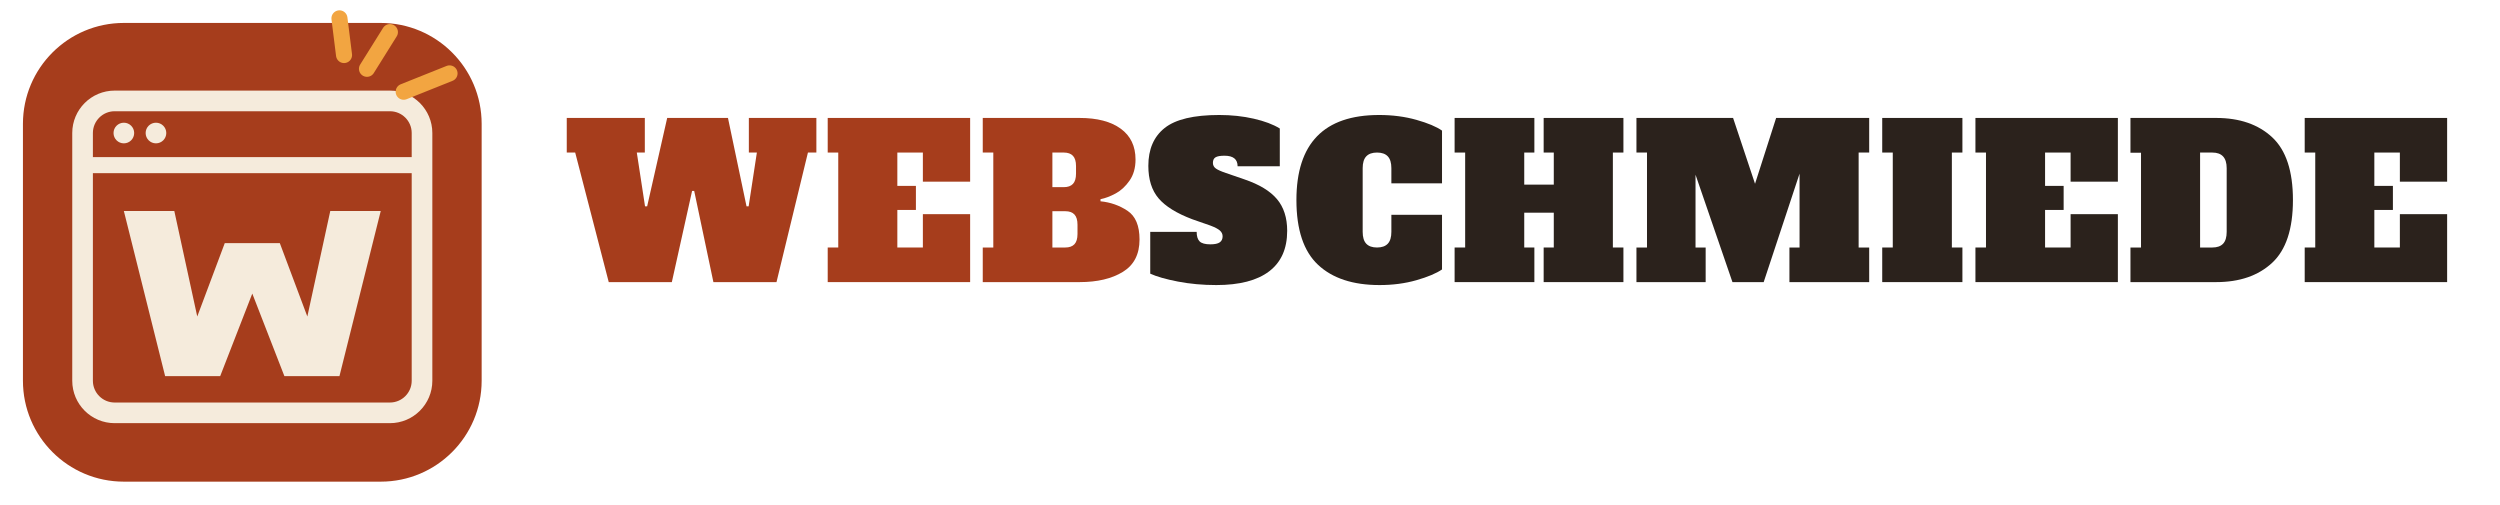
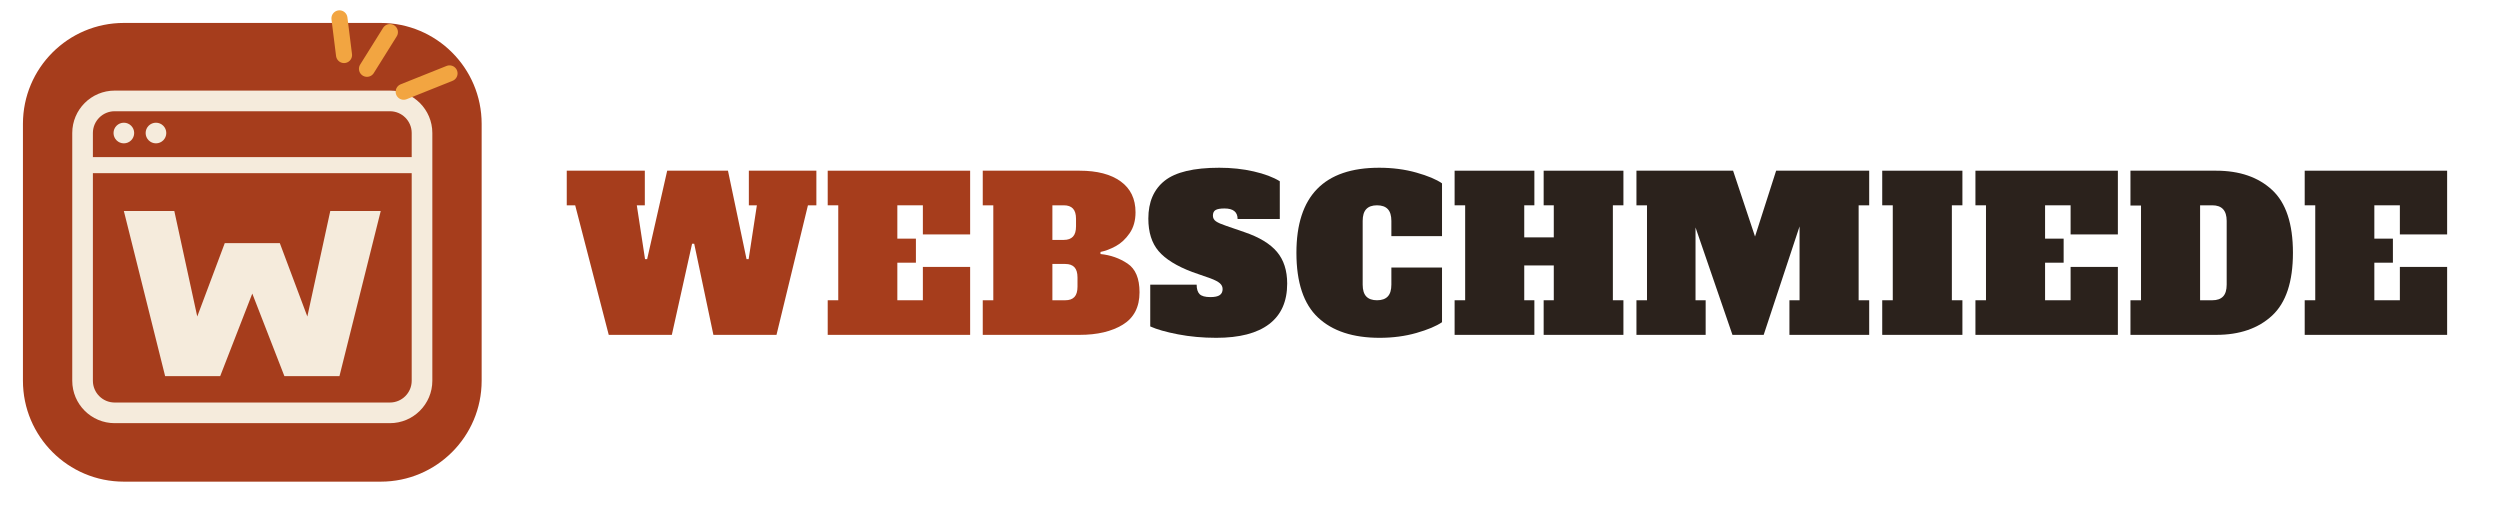
<svg xmlns="http://www.w3.org/2000/svg" viewBox="-10 -5 1090 220" width="1090" height="220">
  <g transform="translate(0,5)">
    <rect x="0" y="0" width="200" height="200" rx="44" fill="#A63D1C" />
    <rect x="26" y="34" width="148" height="136" rx="14" fill="none" stroke="#F5EBDC" stroke-width="9" />
    <line x1="26" y1="62" x2="174" y2="62" stroke="#F5EBDC" stroke-width="7" />
    <circle cx="44" cy="48" r="4.5" fill="#F5EBDC" />
    <circle cx="58" cy="48" r="4.5" fill="#F5EBDC" />
    <path d="M44,82 L66,82 L76,128 L88,96 L112,96 L124,128 L134,82 L156,82 L138,154 L114,154 L100,118 L86,154 L62,154 Z" fill="#F5EBDC" />
    <g stroke="#F2A541" stroke-width="7" stroke-linecap="round">
      <line x1="150" y1="20" x2="160" y2="4" />
      <line x1="166" y1="30" x2="186" y2="22" />
      <line x1="140" y1="14" x2="138" y2="-2" />
    </g>
  </g>
-   <path transform="translate(236.00,118) scale(0.092,-0.092)" d="M875 778H1195V614H1155L1006 0H707L616 432H606L510 0H211L52 614H12V778H382V614H344L383 359H393L488 778H776L864 359H874L913 614H875Z" fill="#A63D1C" />
-   <path transform="translate(349.04,118) scale(0.092,-0.092)" d="M20 0V164H70V614H20V778H695V476H471V614H350V456H438V342H350V164H471V322H695V0Z" fill="#A63D1C" />
-   <path transform="translate(416.64,118) scale(0.092,-0.092)" d="M20 164H70V614H20V778H479Q604 778 674.0 727.0Q744 676 744 581Q744 522 716.0 481.5Q688 441 650.5 420.5Q613 400 578 393V383Q649 376 706.0 338.0Q763 300 763 202Q763 97 684.0 48.5Q605 0 479 0H20ZM404 450Q433 450 447.5 465.5Q462 481 462 514V550Q462 583 447.5 598.5Q433 614 404 614H350V450ZM411 164Q440 164 454.5 179.5Q469 195 469 228V272Q469 305 454.5 320.5Q440 336 411 336H350V164Z" fill="#A63D1C" />
-   <path transform="translate(489.94,118) scale(0.092,-0.092)" d="M17 40V238H237Q237 207 251.0 193.0Q265 179 302 179Q333 179 346.5 188.5Q360 198 360 217Q360 233 347.0 244.5Q334 256 302 268L216 298Q105 340 56.5 397.0Q8 454 8 551Q8 669 85.5 730.5Q163 792 344 792Q431 792 507.5 774.5Q584 757 631 728V549H431Q431 599 369 599Q339 599 326.5 591.5Q314 584 314 565Q314 548 328.5 538.0Q343 528 376 517L463 487Q569 451 617.5 393.5Q666 336 666 243Q666 116 580.5 51.0Q495 -14 330 -14Q234 -14 148.5 2.5Q63 19 17 40Z" fill="#2B221C" />
-   <path transform="translate(553.95,118) scale(0.092,-0.092)" d="M14 389Q14 792 406 792Q501 792 582.5 769.0Q664 746 704 718V468H464V540Q464 578 447.0 596.0Q430 614 396 614Q362 614 345.0 596.0Q328 578 328 540V238Q328 200 345.0 182.0Q362 164 396 164Q430 164 447.0 182.0Q464 200 464 238V319H704V60Q663 32 582.5 9.0Q502 -14 408 -14Q219 -14 116.5 82.0Q14 178 14 389Z" fill="#2B221C" />
-   <path transform="translate(622.37,118) scale(0.092,-0.092)" d="M820 614H770V164H820V0H442V164H490V329H350V164H398V0H20V164H70V614H20V778H398V614H350V462H490V614H442V778H820Z" fill="#2B221C" />
-   <path transform="translate(701.65,118) scale(0.092,-0.092)" d="M1123 614H1073V164H1123V0H745V164H793V514L623 0H475L300 509V164H348V0H20V164H70V614H20V778H478L582 466L682 778H1123Z" fill="#2B221C" />
-   <path transform="translate(808.81,118) scale(0.092,-0.092)" d="M20 0V164H70V614H20V778H400V614H350V164H400V0Z" fill="#2B221C" />
-   <path transform="translate(849.45,118) scale(0.092,-0.092)" d="M20 0V164H70V614H20V778H695V476H471V614H350V456H438V342H350V164H471V322H695V0Z" fill="#2B221C" />
-   <path transform="translate(917.04,118) scale(0.092,-0.092)" d="M20 164H70V613H20V778H426Q593 778 691.5 686.5Q790 595 790 389Q790 183 691.5 91.5Q593 0 426 0H20ZM408 164Q442 164 459.0 182.0Q476 200 476 238V540Q476 614 408 614H350V164Z" fill="#2B221C" />
-   <path transform="translate(993.01,118) scale(0.092,-0.092)" d="M20 0V164H70V614H20V778H695V476H471V614H350V456H438V342H350V164H471V322H695V0Z" fill="#2B221C" />
+   <path transform="translate(236.00,141) scale(0.092,-0.092)" d="M875 778H1195V614H1155L1006 0H707L616 432H606L510 0H211L52 614H12V778H382V614H344L383 359H393L488 778H776L864 359H874L913 614H875Z" fill="#A63D1C" />
+   <path transform="translate(349.04,141) scale(0.092,-0.092)" d="M20 0V164H70V614H20V778H695V476H471V614H350V456H438V342H350V164H471V322H695V0Z" fill="#A63D1C" />
+   <path transform="translate(416.64,141) scale(0.092,-0.092)" d="M20 164H70V614H20V778H479Q604 778 674.0 727.0Q744 676 744 581Q744 522 716.0 481.5Q688 441 650.5 420.5Q613 400 578 393V383Q649 376 706.0 338.0Q763 300 763 202Q763 97 684.0 48.5Q605 0 479 0H20ZM404 450Q433 450 447.5 465.5Q462 481 462 514V550Q462 583 447.5 598.5Q433 614 404 614H350V450ZM411 164Q440 164 454.5 179.5Q469 195 469 228V272Q469 305 454.5 320.5Q440 336 411 336H350V164Z" fill="#A63D1C" />
+   <path transform="translate(489.94,141) scale(0.092,-0.092)" d="M17 40V238H237Q237 207 251.0 193.0Q265 179 302 179Q333 179 346.5 188.5Q360 198 360 217Q360 233 347.0 244.5Q334 256 302 268L216 298Q105 340 56.5 397.0Q8 454 8 551Q8 669 85.5 730.5Q163 792 344 792Q431 792 507.5 774.5Q584 757 631 728V549H431Q431 599 369 599Q339 599 326.5 591.5Q314 584 314 565Q314 548 328.5 538.0Q343 528 376 517L463 487Q569 451 617.5 393.5Q666 336 666 243Q666 116 580.5 51.0Q495 -14 330 -14Q234 -14 148.5 2.5Q63 19 17 40Z" fill="#2B221C" />
+   <path transform="translate(553.95,141) scale(0.092,-0.092)" d="M14 389Q14 792 406 792Q501 792 582.5 769.0Q664 746 704 718V468H464V540Q464 578 447.0 596.0Q430 614 396 614Q362 614 345.0 596.0Q328 578 328 540V238Q328 200 345.0 182.0Q362 164 396 164Q430 164 447.0 182.0Q464 200 464 238V319H704V60Q663 32 582.5 9.0Q502 -14 408 -14Q219 -14 116.5 82.0Q14 178 14 389Z" fill="#2B221C" />
+   <path transform="translate(622.37,141) scale(0.092,-0.092)" d="M820 614H770V164H820V0H442V164H490V329H350V164H398V0H20V164H70V614H20V778H398V614H350V462H490V614H442V778H820Z" fill="#2B221C" />
+   <path transform="translate(701.65,141) scale(0.092,-0.092)" d="M1123 614H1073V164H1123V0H745V164H793V514L623 0H475L300 509V164H348V0H20V164H70V614H20V778H478L582 466L682 778H1123Z" fill="#2B221C" />
+   <path transform="translate(808.81,141) scale(0.092,-0.092)" d="M20 0V164H70V614H20V778H400V614H350V164H400V0Z" fill="#2B221C" />
+   <path transform="translate(849.45,141) scale(0.092,-0.092)" d="M20 0V164H70V614H20V778H695V476H471V614H350V456H438V342H350V164H471V322H695V0Z" fill="#2B221C" />
+   <path transform="translate(917.04,141) scale(0.092,-0.092)" d="M20 164H70V613H20V778H426Q593 778 691.5 686.5Q790 595 790 389Q790 183 691.5 91.5Q593 0 426 0H20ZM408 164Q442 164 459.0 182.0Q476 200 476 238V540Q476 614 408 614H350V164Z" fill="#2B221C" />
+   <path transform="translate(993.01,141) scale(0.092,-0.092)" d="M20 0V164H70V614H20V778H695V476H471V614H350V456H438V342H350V164H471V322H695V0Z" fill="#2B221C" />
</svg>
